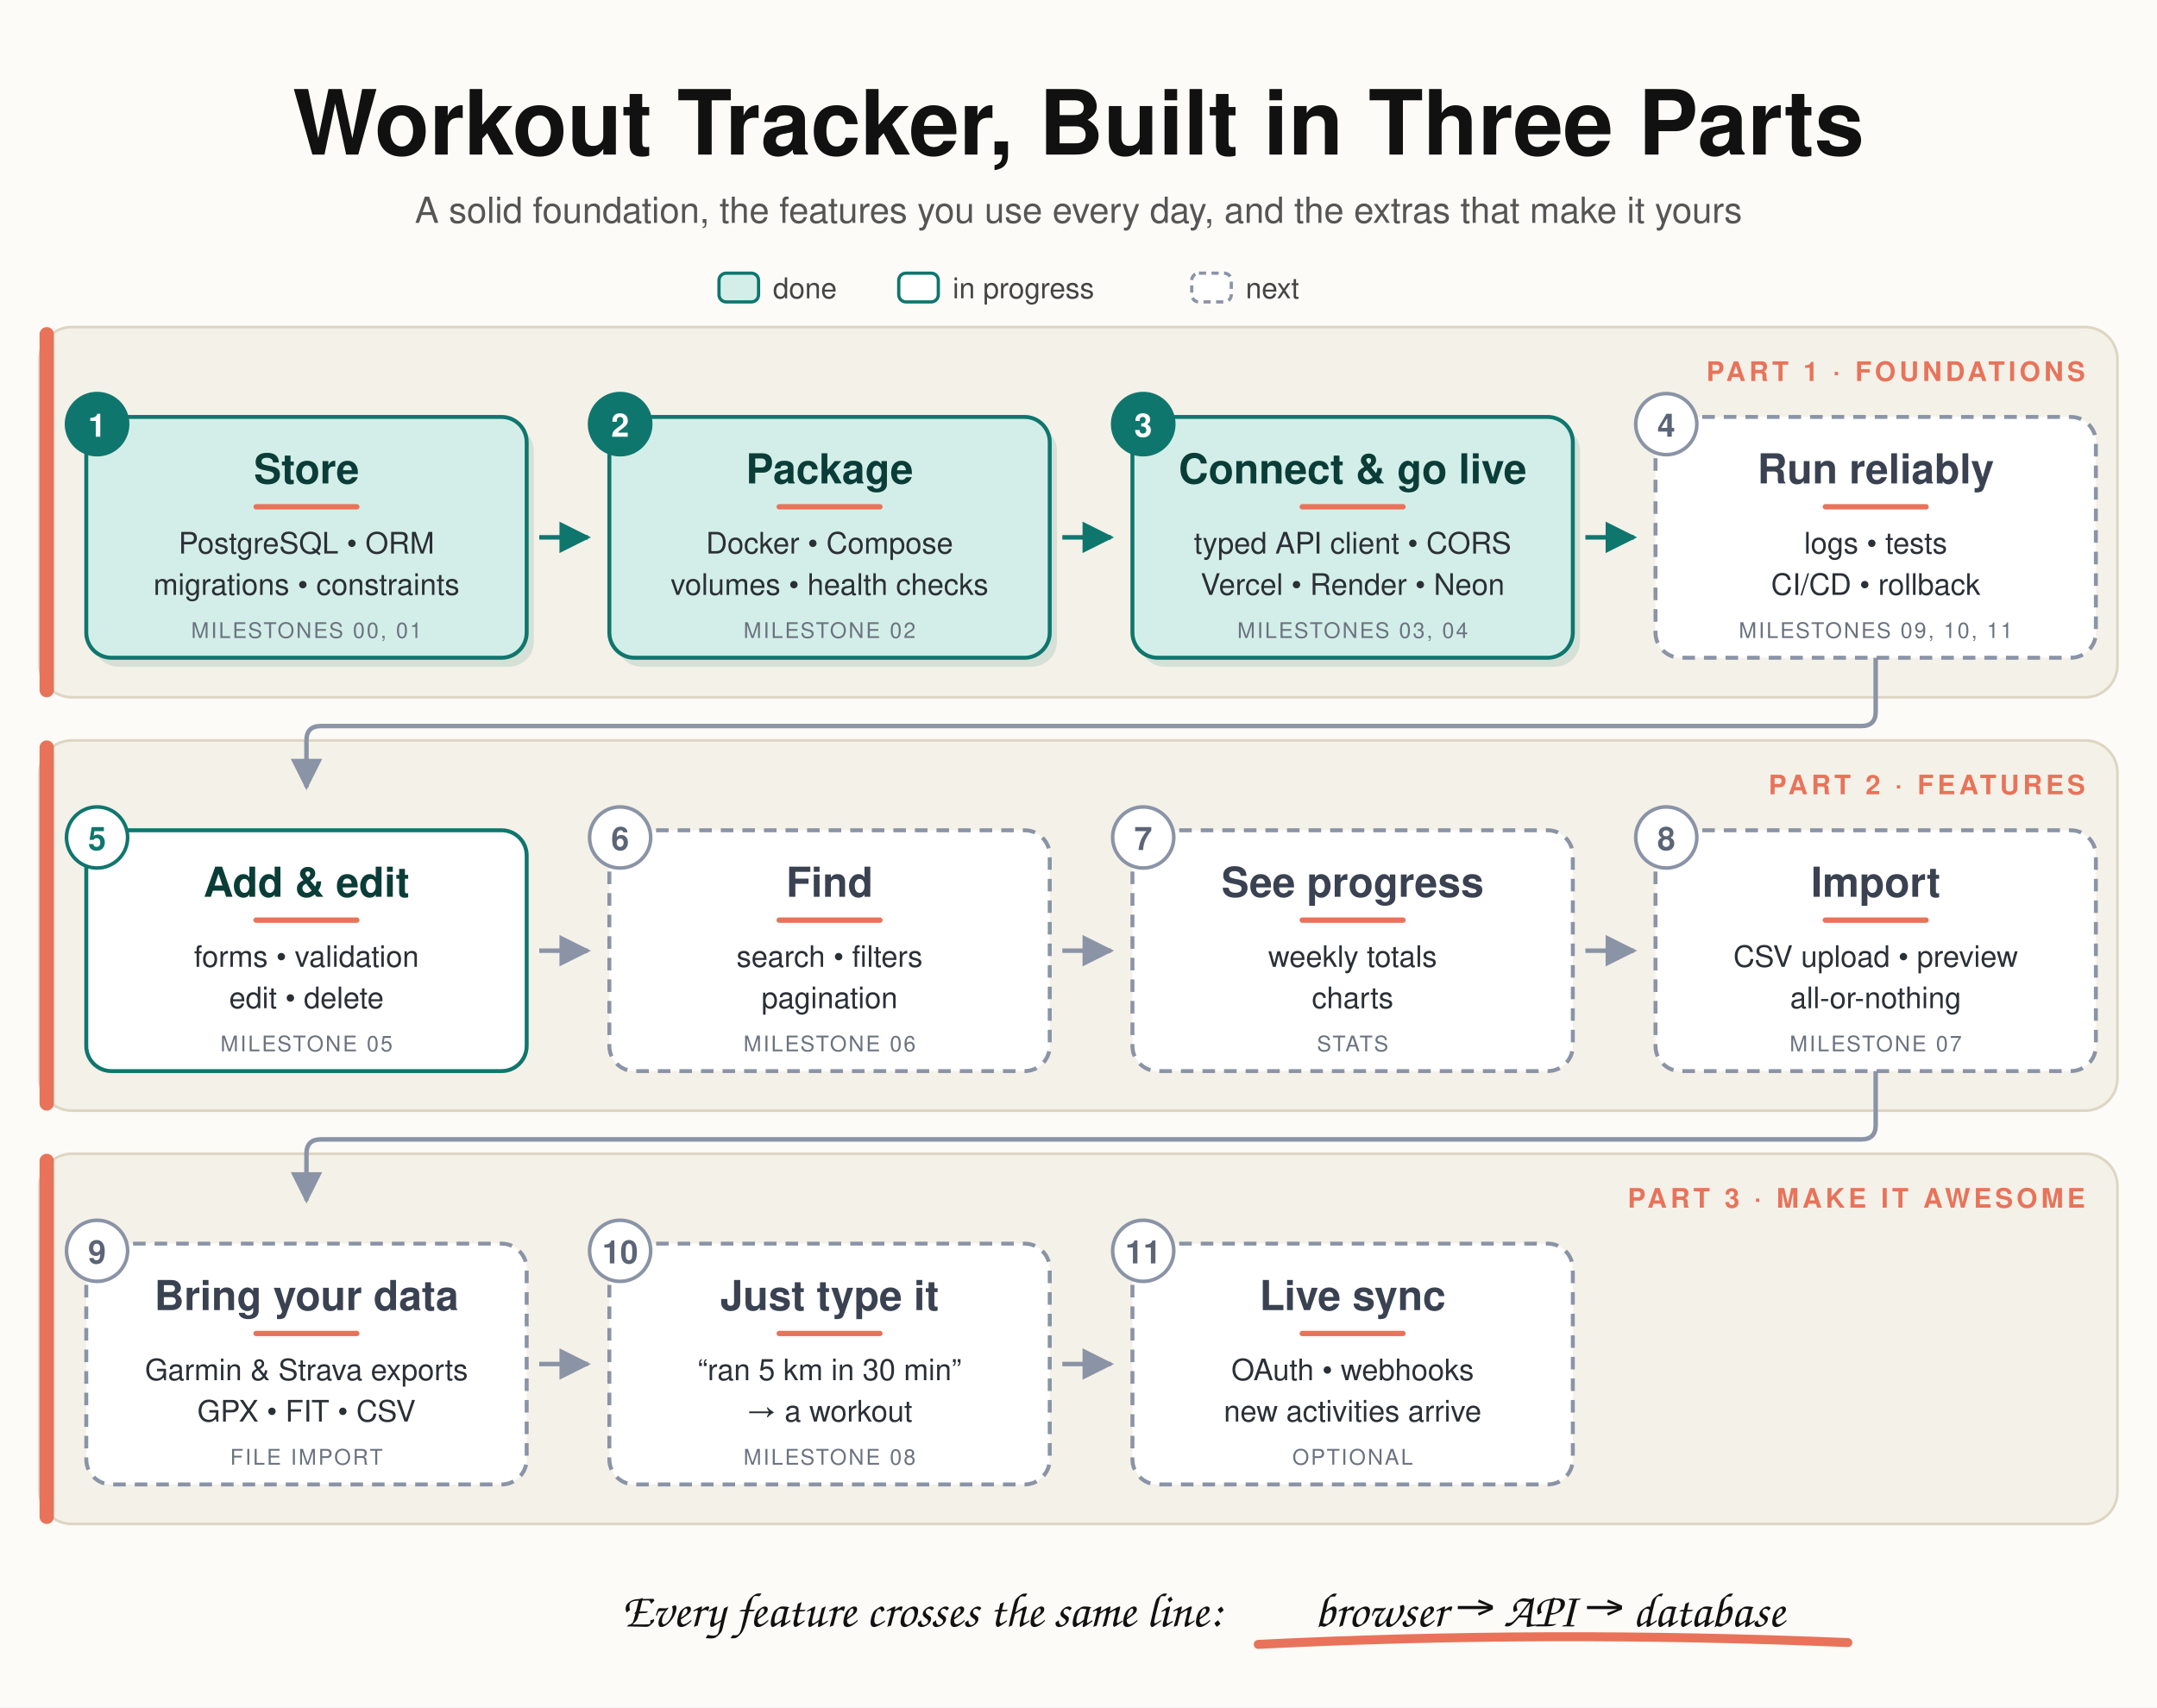
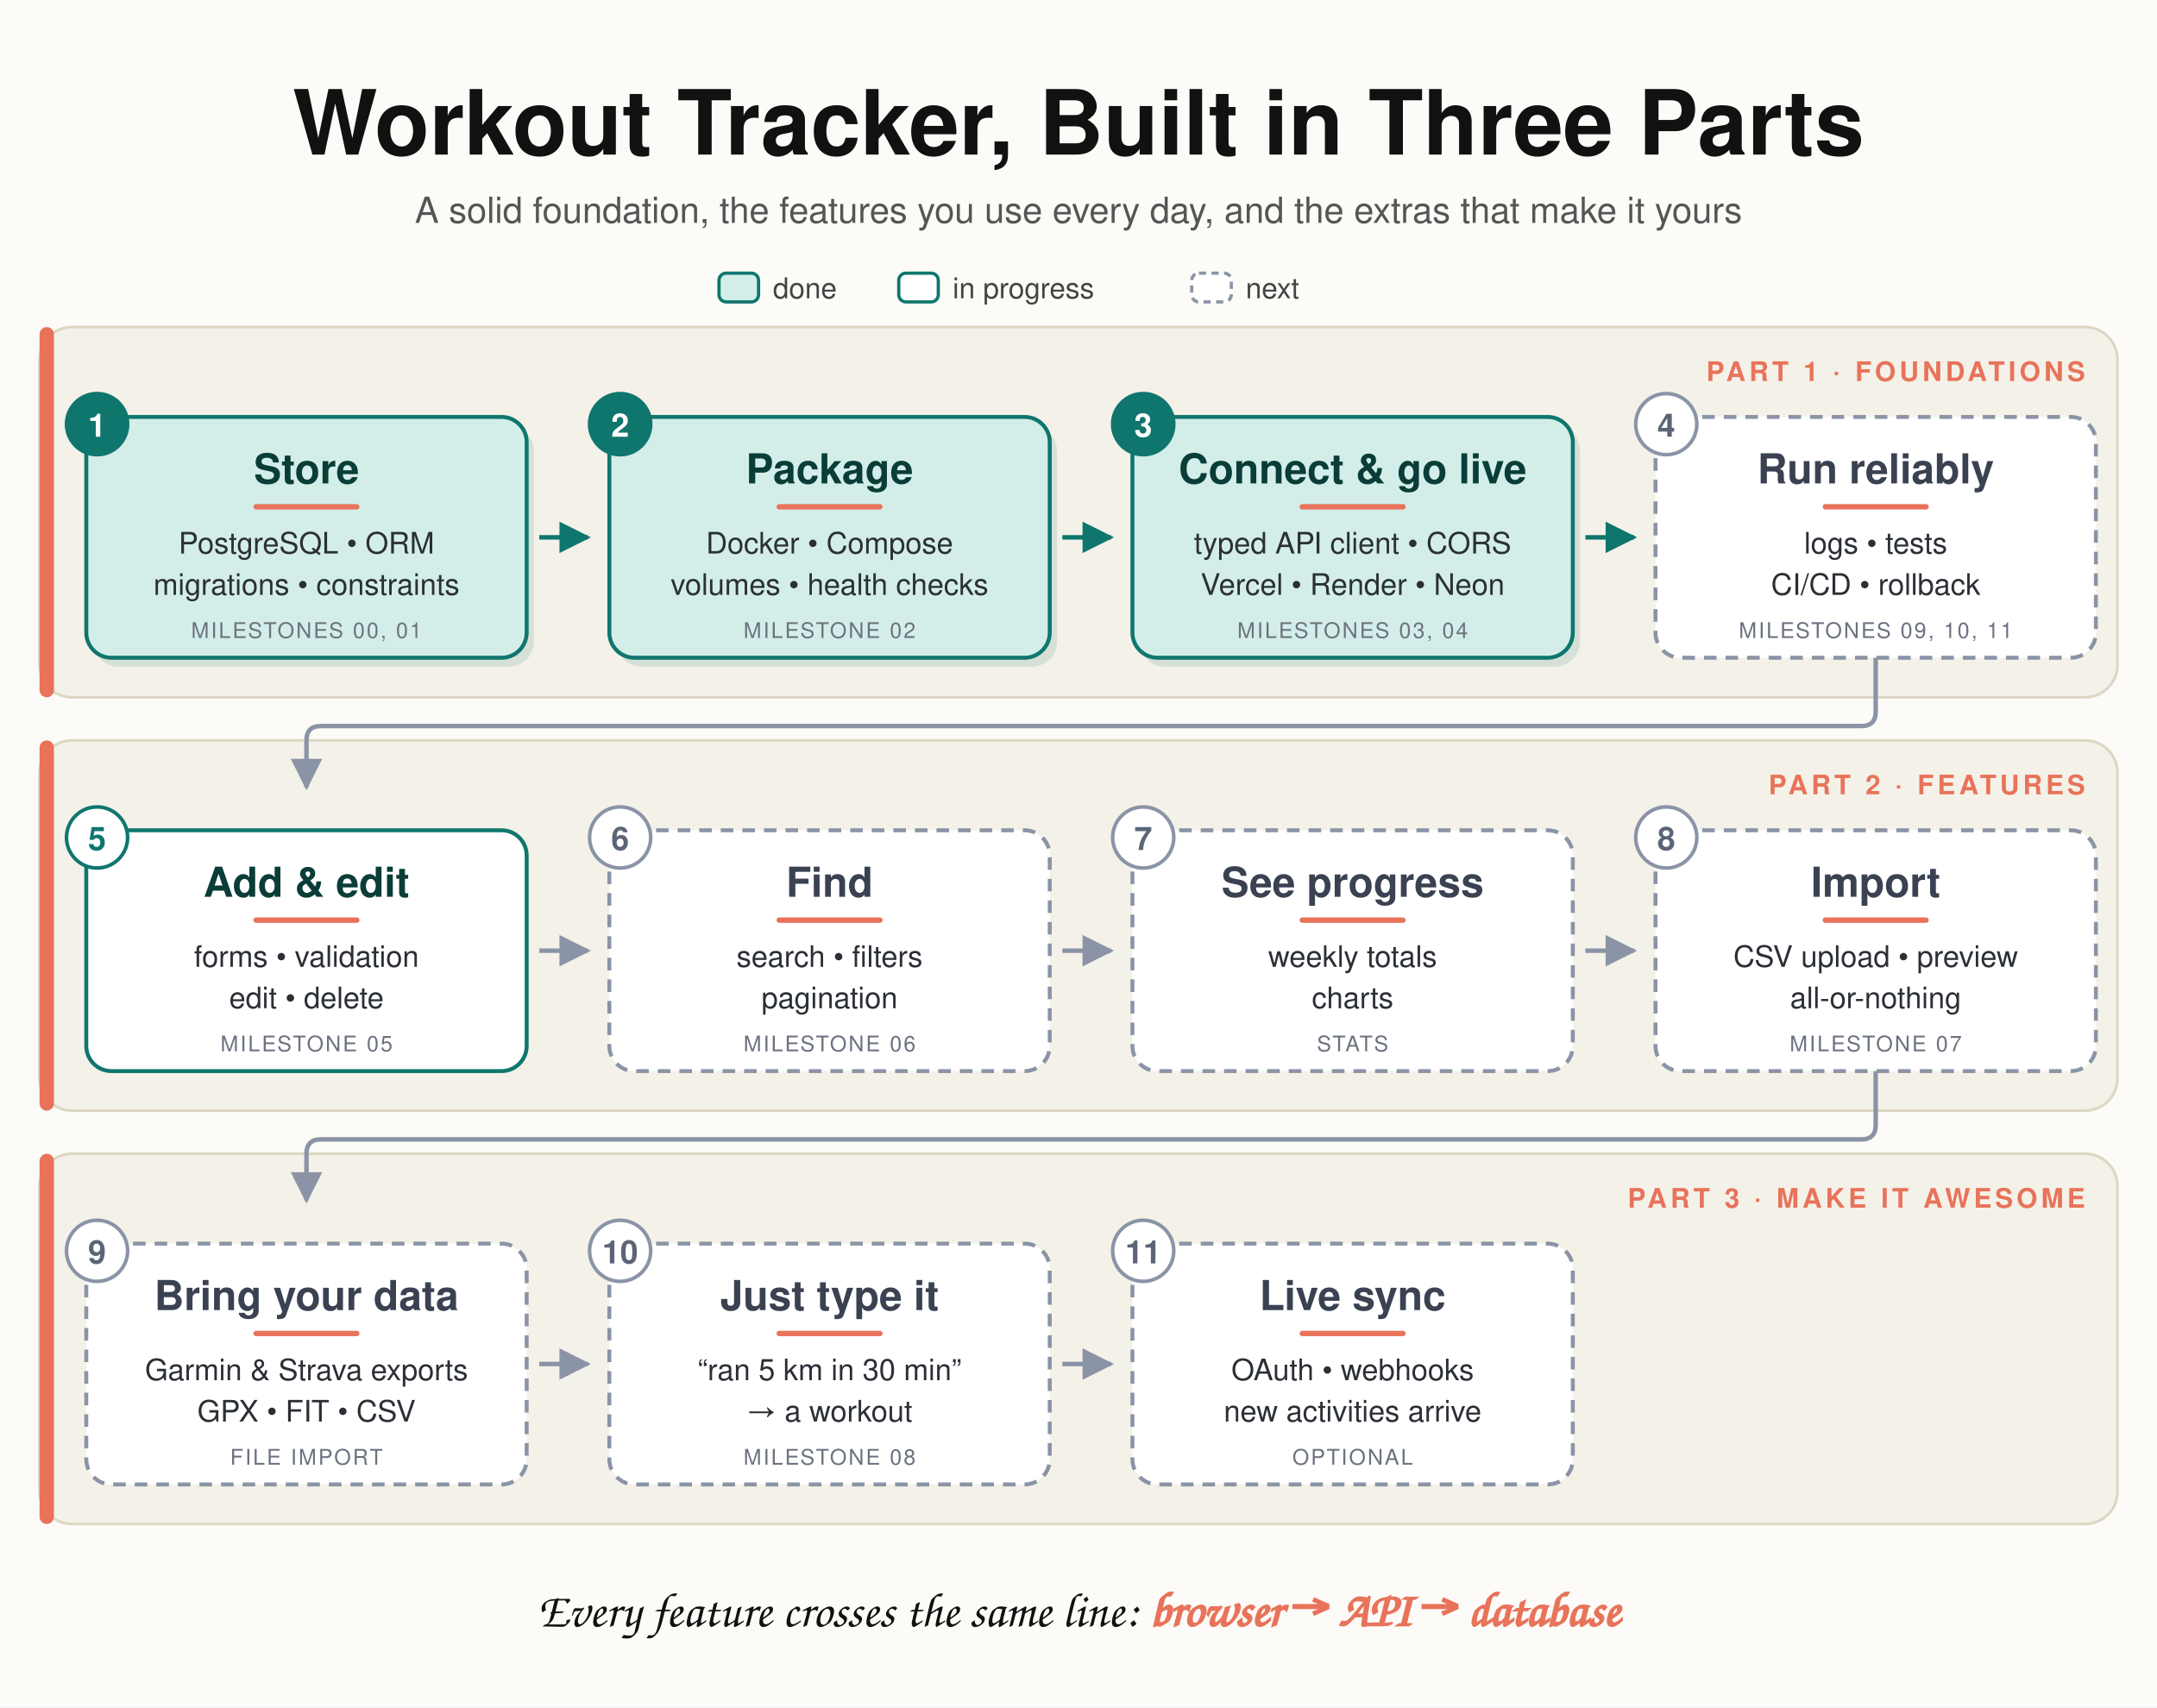
<svg xmlns="http://www.w3.org/2000/svg" viewBox="0 0 1200 950" width="1200" height="950">
  <defs>
    <marker id="a" viewBox="0 0 10 10" refX="9" refY="5" markerWidth="7" markerHeight="7" orient="auto">
      <path d="M0,0 L10,5 L0,10 z" fill="context-stroke" />
    </marker>
  </defs>
  <rect width="1200" height="950" fill="#fcfbf7" />
  <text x="600" y="86" text-anchor="middle" font-family="'Segoe UI',Helvetica,Arial,sans-serif" font-size="50" font-weight="900" fill="#111">Workout Tracker, Built in Three Parts</text>
  <text x="600" y="124" text-anchor="middle" font-family="'Segoe UI',Helvetica,Arial,sans-serif" font-size="20" fill="#555">A solid foundation, the features you use every day, and the extras that make it yours</text>
  <rect x="400" y="152" width="22" height="16" rx="4" fill="#d3eee8" stroke="#0f766e" stroke-width="1.8" />
  <text x="430" y="166" font-family="'Segoe UI',Helvetica,Arial,sans-serif" font-size="16" fill="#444">done</text>
  <rect x="500" y="152" width="22" height="16" rx="4" fill="#ffffff" stroke="#0f766e" stroke-width="1.8" />
  <text x="530" y="166" font-family="'Segoe UI',Helvetica,Arial,sans-serif" font-size="16" fill="#444">in progress</text>
  <rect x="663" y="152" width="22" height="16" rx="4" fill="#ffffff" stroke="#8a94a6" stroke-width="1.8" stroke-dasharray="4 3" />
  <text x="693" y="166" font-family="'Segoe UI',Helvetica,Arial,sans-serif" font-size="16" fill="#444">next</text>
  <rect x="22" y="182" width="1156" height="206" rx="18" fill="#f4f1e8" stroke="#ddd6c4" stroke-width="1.5" />
  <rect x="22" y="182" width="8" height="206" rx="4" fill="#e8735a" />
  <text x="1160" y="212" text-anchor="end" font-family="'Segoe UI',Helvetica,Arial,sans-serif" font-size="15" font-weight="700" letter-spacing="2" fill="#e8735a">PART 1 · FOUNDATIONS</text>
  <rect x="22" y="412" width="1156" height="206" rx="18" fill="#f4f1e8" stroke="#ddd6c4" stroke-width="1.5" />
  <rect x="22" y="412" width="8" height="206" rx="4" fill="#e8735a" />
  <text x="1160" y="442" text-anchor="end" font-family="'Segoe UI',Helvetica,Arial,sans-serif" font-size="15" font-weight="700" letter-spacing="2" fill="#e8735a">PART 2 · FEATURES</text>
  <rect x="22" y="642" width="1156" height="206" rx="18" fill="#f4f1e8" stroke="#ddd6c4" stroke-width="1.5" />
  <rect x="22" y="642" width="8" height="206" rx="4" fill="#e8735a" />
  <text x="1160" y="672" text-anchor="end" font-family="'Segoe UI',Helvetica,Arial,sans-serif" font-size="15" font-weight="700" letter-spacing="2" fill="#e8735a">PART 3 · MAKE IT AWESOME</text>
  <rect x="52" y="237" width="245" height="134" rx="14" fill="#0f766e22" />
  <rect x="48" y="232" width="245" height="134" rx="14" fill="#d3eee8" stroke="#0f766e" stroke-width="2.2" />
  <circle cx="54" cy="236" r="17" fill="#0f766e" stroke="#0f766e" stroke-width="2" />
  <text x="54" y="243" text-anchor="middle" font-family="'Segoe UI',Helvetica,Arial,sans-serif" font-size="18" font-weight="700" fill="#fff">1</text>
  <text x="170.5" y="269" text-anchor="middle" font-family="'Segoe UI',Helvetica,Arial,sans-serif" font-size="23" font-weight="700" fill="#0b3d38">Store</text>
  <line x1="142.5" y1="282" x2="198.5" y2="282" stroke="#e8735a" stroke-width="3" stroke-linecap="round" />
  <text x="170.5" y="308" text-anchor="middle" font-family="'Segoe UI',Helvetica,Arial,sans-serif" font-size="16.5" fill="#2b2f36">PostgreSQL • ORM</text>
  <text x="170.5" y="331" text-anchor="middle" font-family="'Segoe UI',Helvetica,Arial,sans-serif" font-size="16.5" fill="#2b2f36">migrations • constraints</text>
  <text x="170.5" y="355" text-anchor="middle" font-family="'Segoe UI',Helvetica,Arial,sans-serif" font-size="12" letter-spacing="1" fill="#6b7280">MILESTONES 00, 01</text>
  <line x1="300" y1="299.0" x2="327" y2="299.0" stroke="#0f766e" stroke-width="2.5" marker-end="url(#a)" />
  <rect x="343" y="237" width="245" height="134" rx="14" fill="#0f766e22" />
  <rect x="339" y="232" width="245" height="134" rx="14" fill="#d3eee8" stroke="#0f766e" stroke-width="2.2" />
  <circle cx="345" cy="236" r="17" fill="#0f766e" stroke="#0f766e" stroke-width="2" />
  <text x="345" y="243" text-anchor="middle" font-family="'Segoe UI',Helvetica,Arial,sans-serif" font-size="18" font-weight="700" fill="#fff">2</text>
  <text x="461.5" y="269" text-anchor="middle" font-family="'Segoe UI',Helvetica,Arial,sans-serif" font-size="23" font-weight="700" fill="#0b3d38">Package</text>
  <line x1="433.5" y1="282" x2="489.5" y2="282" stroke="#e8735a" stroke-width="3" stroke-linecap="round" />
  <text x="461.5" y="308" text-anchor="middle" font-family="'Segoe UI',Helvetica,Arial,sans-serif" font-size="16.5" fill="#2b2f36">Docker • Compose</text>
  <text x="461.5" y="331" text-anchor="middle" font-family="'Segoe UI',Helvetica,Arial,sans-serif" font-size="16.5" fill="#2b2f36">volumes • health checks</text>
  <text x="461.5" y="355" text-anchor="middle" font-family="'Segoe UI',Helvetica,Arial,sans-serif" font-size="12" letter-spacing="1" fill="#6b7280">MILESTONE 02</text>
  <line x1="591" y1="299.0" x2="618" y2="299.0" stroke="#0f766e" stroke-width="2.5" marker-end="url(#a)" />
  <rect x="634" y="237" width="245" height="134" rx="14" fill="#0f766e22" />
  <rect x="630" y="232" width="245" height="134" rx="14" fill="#d3eee8" stroke="#0f766e" stroke-width="2.2" />
  <circle cx="636" cy="236" r="17" fill="#0f766e" stroke="#0f766e" stroke-width="2" />
  <text x="636" y="243" text-anchor="middle" font-family="'Segoe UI',Helvetica,Arial,sans-serif" font-size="18" font-weight="700" fill="#fff">3</text>
  <text x="752.5" y="269" text-anchor="middle" font-family="'Segoe UI',Helvetica,Arial,sans-serif" font-size="23" font-weight="700" fill="#0b3d38">Connect &amp; go live</text>
  <line x1="724.5" y1="282" x2="780.5" y2="282" stroke="#e8735a" stroke-width="3" stroke-linecap="round" />
  <text x="752.5" y="308" text-anchor="middle" font-family="'Segoe UI',Helvetica,Arial,sans-serif" font-size="16.5" fill="#2b2f36">typed API client • CORS</text>
  <text x="752.5" y="331" text-anchor="middle" font-family="'Segoe UI',Helvetica,Arial,sans-serif" font-size="16.5" fill="#2b2f36">Vercel • Render • Neon</text>
  <text x="752.5" y="355" text-anchor="middle" font-family="'Segoe UI',Helvetica,Arial,sans-serif" font-size="12" letter-spacing="1" fill="#6b7280">MILESTONES 03, 04</text>
  <line x1="882" y1="299.0" x2="909" y2="299.0" stroke="#0f766e" stroke-width="2.5" marker-end="url(#a)" />
  <rect x="921" y="232" width="245" height="134" rx="14" fill="#ffffff" stroke="#8a94a6" stroke-width="2.2" stroke-dasharray="7 5" />
  <circle cx="927" cy="236" r="17" fill="#fff" stroke="#8a94a6" stroke-width="2" />
  <text x="927" y="243" text-anchor="middle" font-family="'Segoe UI',Helvetica,Arial,sans-serif" font-size="18" font-weight="700" fill="#5b6577">4</text>
  <text x="1043.5" y="269" text-anchor="middle" font-family="'Segoe UI',Helvetica,Arial,sans-serif" font-size="23" font-weight="700" fill="#3a4252">Run reliably</text>
  <line x1="1015.5" y1="282" x2="1071.5" y2="282" stroke="#e8735a" stroke-width="3" stroke-linecap="round" />
  <text x="1043.5" y="308" text-anchor="middle" font-family="'Segoe UI',Helvetica,Arial,sans-serif" font-size="16.5" fill="#2b2f36">logs • tests</text>
  <text x="1043.5" y="331" text-anchor="middle" font-family="'Segoe UI',Helvetica,Arial,sans-serif" font-size="16.5" fill="#2b2f36">CI/CD • rollback</text>
  <text x="1043.5" y="355" text-anchor="middle" font-family="'Segoe UI',Helvetica,Arial,sans-serif" font-size="12" letter-spacing="1" fill="#6b7280">MILESTONES 09, 10, 11</text>
  <path d="M1043.5,366 V396 Q1043.5,404 1035.5,404 H178.5 Q170.5,404 170.5,412 V438" fill="none" stroke="#8a94a6" stroke-width="2.5" marker-end="url(#a)" />
  <rect x="48" y="462" width="245" height="134" rx="14" fill="#ffffff" stroke="#0f766e" stroke-width="2.2" />
  <circle cx="54" cy="466" r="17" fill="#fff" stroke="#0f766e" stroke-width="2" />
  <text x="54" y="473" text-anchor="middle" font-family="'Segoe UI',Helvetica,Arial,sans-serif" font-size="18" font-weight="700" fill="#0f766e">5</text>
  <text x="170.5" y="499" text-anchor="middle" font-family="'Segoe UI',Helvetica,Arial,sans-serif" font-size="23" font-weight="700" fill="#0b3d38">Add &amp; edit</text>
  <line x1="142.5" y1="512" x2="198.5" y2="512" stroke="#e8735a" stroke-width="3" stroke-linecap="round" />
  <text x="170.5" y="538" text-anchor="middle" font-family="'Segoe UI',Helvetica,Arial,sans-serif" font-size="16.5" fill="#2b2f36">forms • validation</text>
  <text x="170.5" y="561" text-anchor="middle" font-family="'Segoe UI',Helvetica,Arial,sans-serif" font-size="16.5" fill="#2b2f36">edit • delete</text>
  <text x="170.5" y="585" text-anchor="middle" font-family="'Segoe UI',Helvetica,Arial,sans-serif" font-size="12" letter-spacing="1" fill="#6b7280">MILESTONE 05</text>
  <line x1="300" y1="529.0" x2="327" y2="529.0" stroke="#8a94a6" stroke-width="2.5" marker-end="url(#a)" />
  <rect x="339" y="462" width="245" height="134" rx="14" fill="#ffffff" stroke="#8a94a6" stroke-width="2.2" stroke-dasharray="7 5" />
  <circle cx="345" cy="466" r="17" fill="#fff" stroke="#8a94a6" stroke-width="2" />
  <text x="345" y="473" text-anchor="middle" font-family="'Segoe UI',Helvetica,Arial,sans-serif" font-size="18" font-weight="700" fill="#5b6577">6</text>
  <text x="461.5" y="499" text-anchor="middle" font-family="'Segoe UI',Helvetica,Arial,sans-serif" font-size="23" font-weight="700" fill="#3a4252">Find</text>
  <line x1="433.5" y1="512" x2="489.5" y2="512" stroke="#e8735a" stroke-width="3" stroke-linecap="round" />
  <text x="461.5" y="538" text-anchor="middle" font-family="'Segoe UI',Helvetica,Arial,sans-serif" font-size="16.5" fill="#2b2f36">search • filters</text>
  <text x="461.5" y="561" text-anchor="middle" font-family="'Segoe UI',Helvetica,Arial,sans-serif" font-size="16.5" fill="#2b2f36">pagination</text>
  <text x="461.5" y="585" text-anchor="middle" font-family="'Segoe UI',Helvetica,Arial,sans-serif" font-size="12" letter-spacing="1" fill="#6b7280">MILESTONE 06</text>
  <line x1="591" y1="529.0" x2="618" y2="529.0" stroke="#8a94a6" stroke-width="2.5" marker-end="url(#a)" />
  <rect x="630" y="462" width="245" height="134" rx="14" fill="#ffffff" stroke="#8a94a6" stroke-width="2.2" stroke-dasharray="7 5" />
  <circle cx="636" cy="466" r="17" fill="#fff" stroke="#8a94a6" stroke-width="2" />
  <text x="636" y="473" text-anchor="middle" font-family="'Segoe UI',Helvetica,Arial,sans-serif" font-size="18" font-weight="700" fill="#5b6577">7</text>
  <text x="752.5" y="499" text-anchor="middle" font-family="'Segoe UI',Helvetica,Arial,sans-serif" font-size="23" font-weight="700" fill="#3a4252">See progress</text>
  <line x1="724.5" y1="512" x2="780.5" y2="512" stroke="#e8735a" stroke-width="3" stroke-linecap="round" />
  <text x="752.5" y="538" text-anchor="middle" font-family="'Segoe UI',Helvetica,Arial,sans-serif" font-size="16.5" fill="#2b2f36">weekly totals</text>
  <text x="752.5" y="561" text-anchor="middle" font-family="'Segoe UI',Helvetica,Arial,sans-serif" font-size="16.5" fill="#2b2f36">charts</text>
  <text x="752.5" y="585" text-anchor="middle" font-family="'Segoe UI',Helvetica,Arial,sans-serif" font-size="12" letter-spacing="1" fill="#6b7280">STATS</text>
  <line x1="882" y1="529.0" x2="909" y2="529.0" stroke="#8a94a6" stroke-width="2.5" marker-end="url(#a)" />
  <rect x="921" y="462" width="245" height="134" rx="14" fill="#ffffff" stroke="#8a94a6" stroke-width="2.2" stroke-dasharray="7 5" />
  <circle cx="927" cy="466" r="17" fill="#fff" stroke="#8a94a6" stroke-width="2" />
  <text x="927" y="473" text-anchor="middle" font-family="'Segoe UI',Helvetica,Arial,sans-serif" font-size="18" font-weight="700" fill="#5b6577">8</text>
  <text x="1043.5" y="499" text-anchor="middle" font-family="'Segoe UI',Helvetica,Arial,sans-serif" font-size="23" font-weight="700" fill="#3a4252">Import</text>
  <line x1="1015.5" y1="512" x2="1071.5" y2="512" stroke="#e8735a" stroke-width="3" stroke-linecap="round" />
  <text x="1043.5" y="538" text-anchor="middle" font-family="'Segoe UI',Helvetica,Arial,sans-serif" font-size="16.5" fill="#2b2f36">CSV upload • preview</text>
  <text x="1043.5" y="561" text-anchor="middle" font-family="'Segoe UI',Helvetica,Arial,sans-serif" font-size="16.5" fill="#2b2f36">all-or-nothing</text>
  <text x="1043.5" y="585" text-anchor="middle" font-family="'Segoe UI',Helvetica,Arial,sans-serif" font-size="12" letter-spacing="1" fill="#6b7280">MILESTONE 07</text>
  <path d="M1043.5,596 V626 Q1043.5,634 1035.5,634 H178.5 Q170.5,634 170.5,642 V668" fill="none" stroke="#8a94a6" stroke-width="2.5" marker-end="url(#a)" />
  <rect x="48" y="692" width="245" height="134" rx="14" fill="#ffffff" stroke="#8a94a6" stroke-width="2.2" stroke-dasharray="7 5" />
  <circle cx="54" cy="696" r="17" fill="#fff" stroke="#8a94a6" stroke-width="2" />
  <text x="54" y="703" text-anchor="middle" font-family="'Segoe UI',Helvetica,Arial,sans-serif" font-size="18" font-weight="700" fill="#5b6577">9</text>
  <text x="170.5" y="729" text-anchor="middle" font-family="'Segoe UI',Helvetica,Arial,sans-serif" font-size="23" font-weight="700" fill="#3a4252">Bring your data</text>
  <line x1="142.5" y1="742" x2="198.5" y2="742" stroke="#e8735a" stroke-width="3" stroke-linecap="round" />
  <text x="170.5" y="768" text-anchor="middle" font-family="'Segoe UI',Helvetica,Arial,sans-serif" font-size="16.5" fill="#2b2f36">Garmin &amp; Strava exports</text>
  <text x="170.5" y="791" text-anchor="middle" font-family="'Segoe UI',Helvetica,Arial,sans-serif" font-size="16.5" fill="#2b2f36">GPX • FIT • CSV</text>
  <text x="170.5" y="815" text-anchor="middle" font-family="'Segoe UI',Helvetica,Arial,sans-serif" font-size="12" letter-spacing="1" fill="#6b7280">FILE IMPORT</text>
  <line x1="300" y1="759.0" x2="327" y2="759.0" stroke="#8a94a6" stroke-width="2.5" marker-end="url(#a)" />
  <rect x="339" y="692" width="245" height="134" rx="14" fill="#ffffff" stroke="#8a94a6" stroke-width="2.2" stroke-dasharray="7 5" />
  <circle cx="345" cy="696" r="17" fill="#fff" stroke="#8a94a6" stroke-width="2" />
  <text x="345" y="703" text-anchor="middle" font-family="'Segoe UI',Helvetica,Arial,sans-serif" font-size="18" font-weight="700" fill="#5b6577">10</text>
  <text x="461.5" y="729" text-anchor="middle" font-family="'Segoe UI',Helvetica,Arial,sans-serif" font-size="23" font-weight="700" fill="#3a4252">Just type it</text>
  <line x1="433.5" y1="742" x2="489.5" y2="742" stroke="#e8735a" stroke-width="3" stroke-linecap="round" />
  <text x="461.5" y="768" text-anchor="middle" font-family="'Segoe UI',Helvetica,Arial,sans-serif" font-size="16.5" fill="#2b2f36">“ran 5 km in 30 min”</text>
  <text x="461.5" y="791" text-anchor="middle" font-family="'Segoe UI',Helvetica,Arial,sans-serif" font-size="16.5" fill="#2b2f36">→ a workout</text>
  <text x="461.5" y="815" text-anchor="middle" font-family="'Segoe UI',Helvetica,Arial,sans-serif" font-size="12" letter-spacing="1" fill="#6b7280">MILESTONE 08</text>
  <line x1="591" y1="759.0" x2="618" y2="759.0" stroke="#8a94a6" stroke-width="2.5" marker-end="url(#a)" />
  <rect x="630" y="692" width="245" height="134" rx="14" fill="#ffffff" stroke="#8a94a6" stroke-width="2.2" stroke-dasharray="7 5" />
  <circle cx="636" cy="696" r="17" fill="#fff" stroke="#8a94a6" stroke-width="2" />
  <text x="636" y="703" text-anchor="middle" font-family="'Segoe UI',Helvetica,Arial,sans-serif" font-size="18" font-weight="700" fill="#5b6577">11</text>
  <text x="752.5" y="729" text-anchor="middle" font-family="'Segoe UI',Helvetica,Arial,sans-serif" font-size="23" font-weight="700" fill="#3a4252">Live sync</text>
  <line x1="724.5" y1="742" x2="780.5" y2="742" stroke="#e8735a" stroke-width="3" stroke-linecap="round" />
  <text x="752.5" y="768" text-anchor="middle" font-family="'Segoe UI',Helvetica,Arial,sans-serif" font-size="16.5" fill="#2b2f36">OAuth • webhooks</text>
  <text x="752.5" y="791" text-anchor="middle" font-family="'Segoe UI',Helvetica,Arial,sans-serif" font-size="16.5" fill="#2b2f36">new activities arrive</text>
  <text x="752.5" y="815" text-anchor="middle" font-family="'Segoe UI',Helvetica,Arial,sans-serif" font-size="12" letter-spacing="1" fill="#6b7280">OPTIONAL</text>
-   <path d="M700,915 Q860,907 1028,914" fill="none" stroke="#e8735a" stroke-width="5" stroke-linecap="round" />
-   <text x="680" y="905" text-anchor="end" font-family="'Segoe Print','Comic Sans MS','Bradley Hand',cursive" font-size="27" fill="#111">Every feature crosses the same line:</text>
-   <text x="862" y="905" text-anchor="middle" font-family="'Segoe Print','Comic Sans MS','Bradley Hand',cursive" font-size="27" fill="#111">browser → API → database</text>
+   <text x="600" y="905" text-anchor="middle" font-family="'Segoe Print','Comic Sans MS','Bradley Hand',cursive" font-size="27" fill="#111">Every feature crosses the same line: <tspan fill="#e8735a" font-weight="700">browser → API → database</tspan>
+   </text>
</svg>
